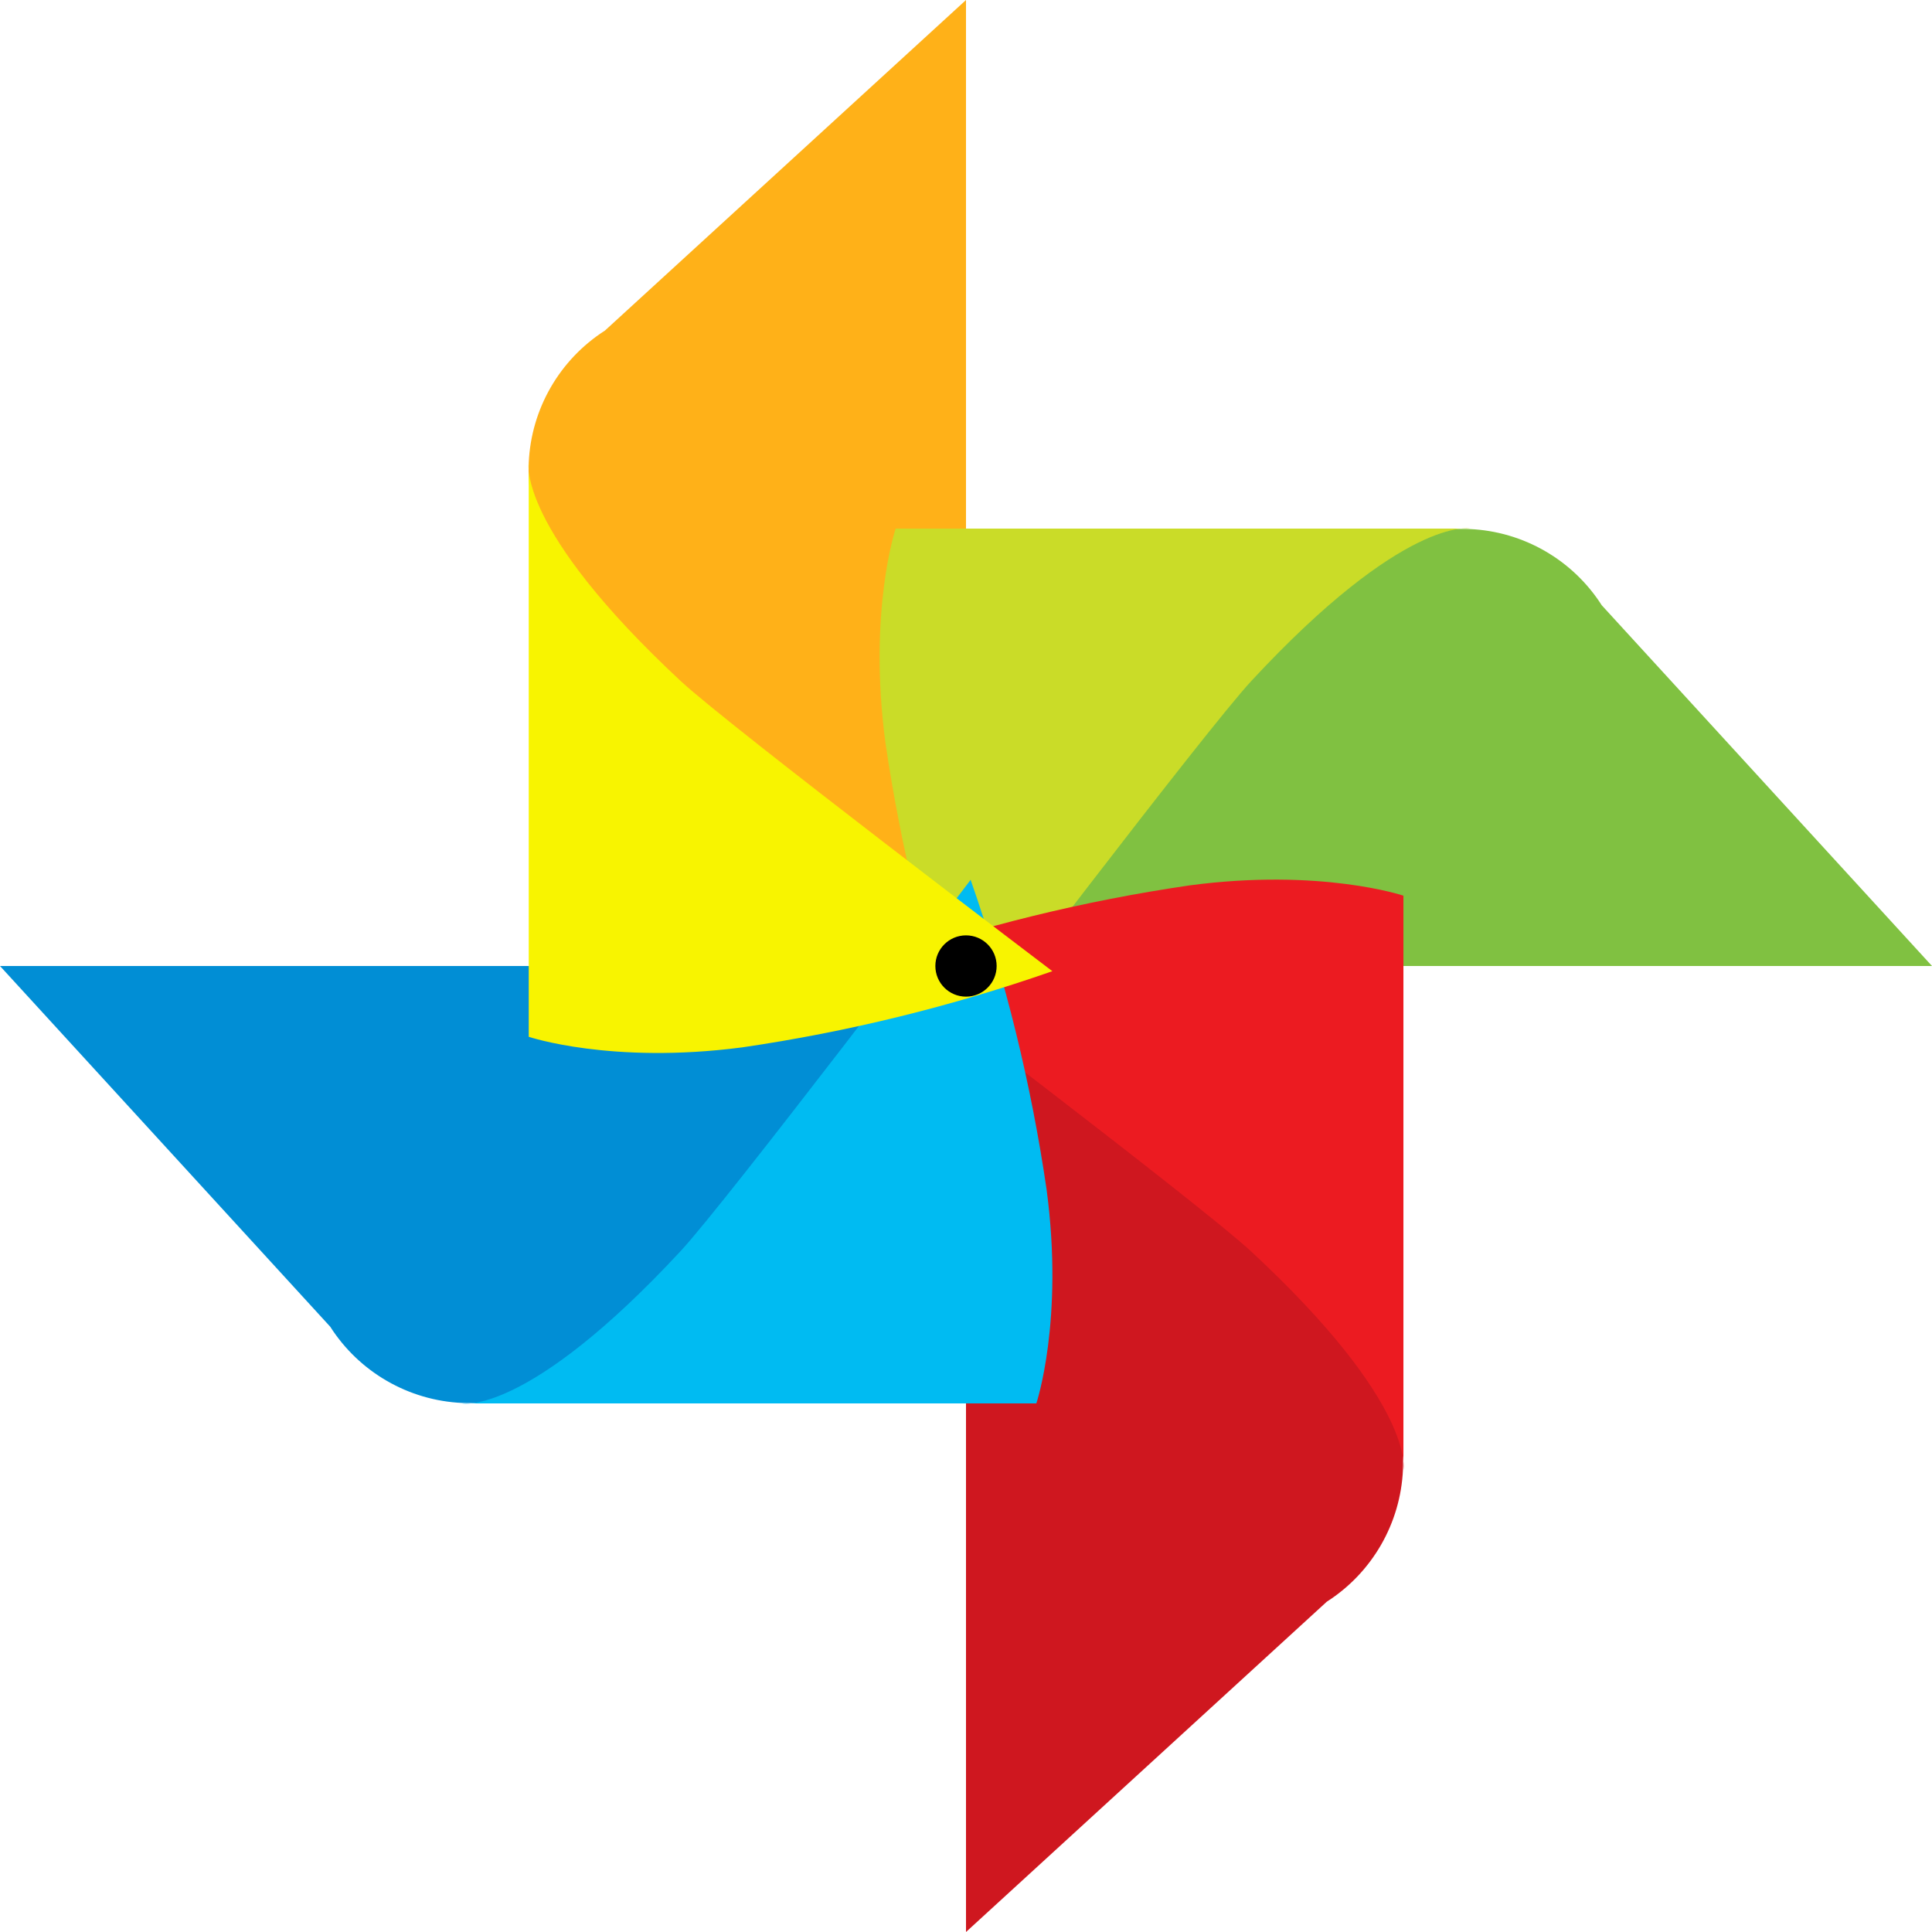
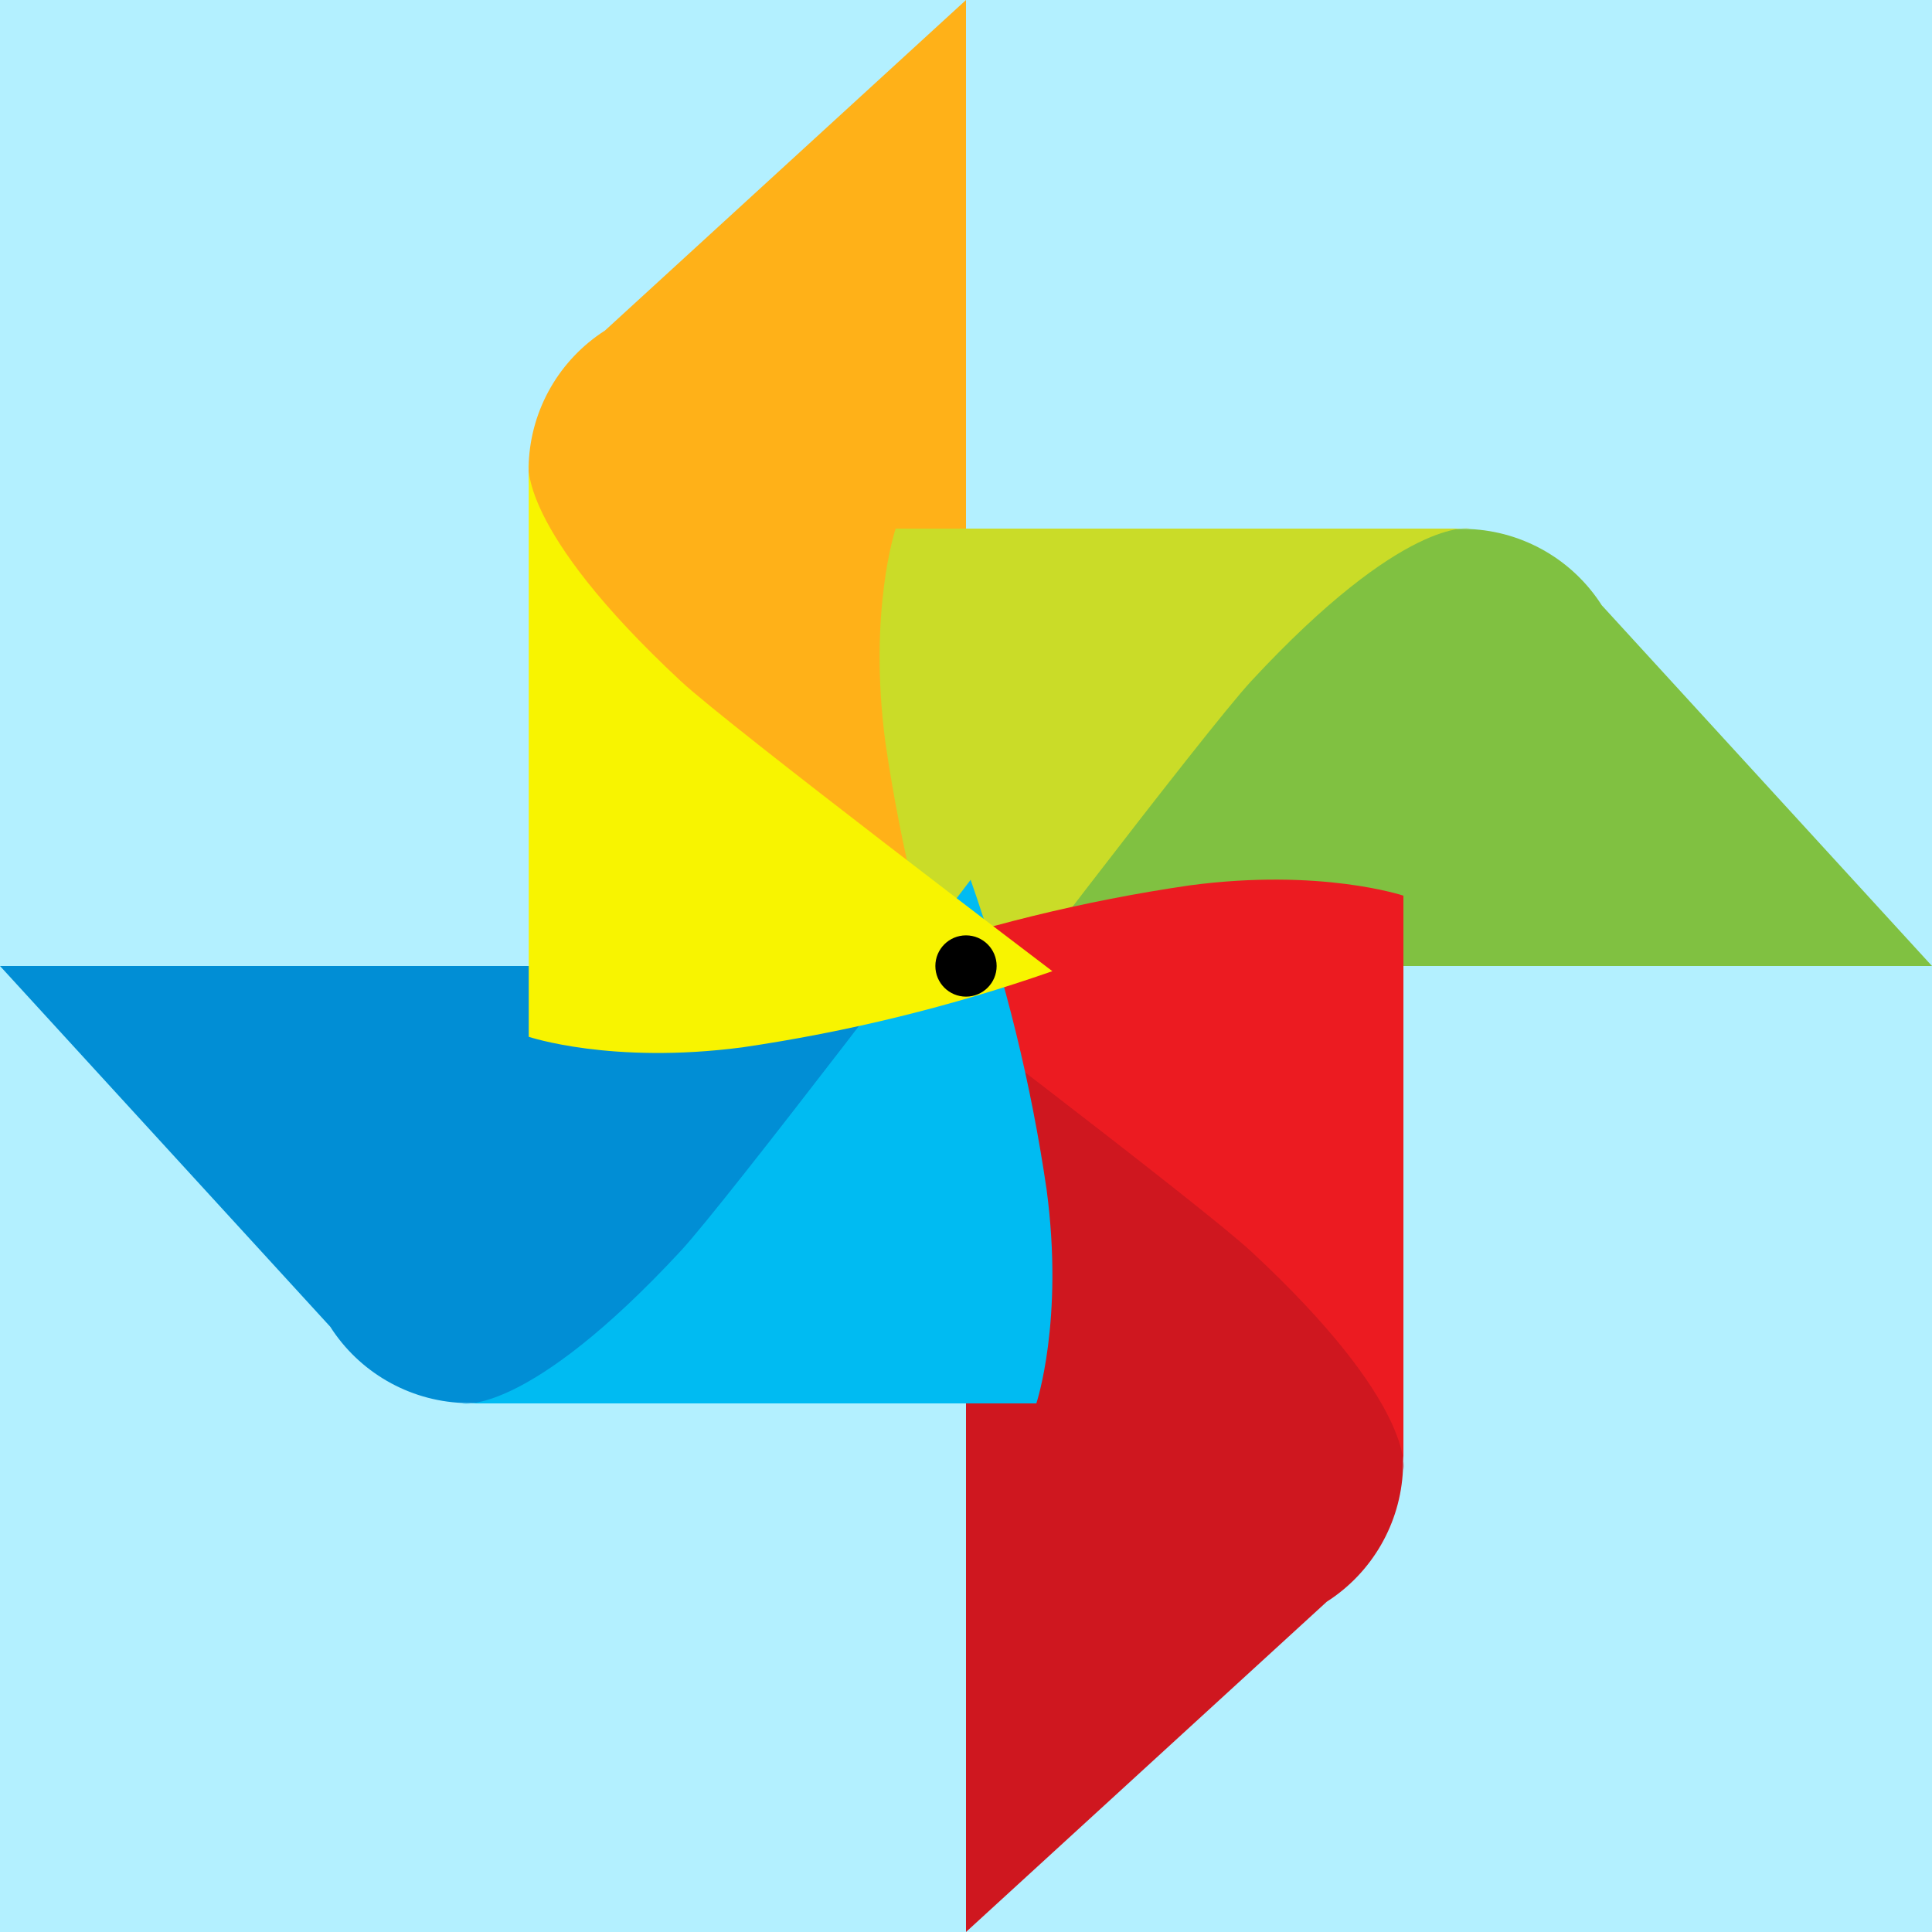
<svg xmlns="http://www.w3.org/2000/svg" version="1.0" width="64px" height="64px" viewBox="0 0 128 128" xml:space="preserve">
-   <rect x="0" y="0" width="100%" height="100%" fill="#FFFFFF" />
+   <rect x="0" y="0" width="100%" height="100%" fill="#b3f0ff" />
  <g>
    <path d="M64 0L40.08 21.9a10.98 10.98 0 0 0-5.05 8.75C34.37 44.85 64 60.63 64 60.63V0z" fill="#ffb118" />
    <path d="M128 64l-21.88-23.9a10.97 10.97 0 0 0-8.75-5.05C83.17 34.4 67.4 64 67.4 64H128z" fill="#80c141" />
    <path d="M63.7 69.73a110.97 110.97 0 0 1-5.04-20.54c-1.16-8.7.68-14.17.68-14.17h38.03s-4.3-.86-14.47 10.1c-3.06 3.3-19.2 24.58-19.2 24.58z" fill="#cadc28" />
    <path d="M64 128l23.9-21.88a10.97 10.97 0 0 0 5.05-8.75C93.6 83.17 64 67.4 64 67.4V128z" fill="#cf171f" />
    <path d="M58.27 63.7a110.97 110.97 0 0 1 20.54-5.04c8.7-1.16 14.17.68 14.17.68v38.03s.86-4.3-10.1-14.47c-3.3-3.06-24.58-19.2-24.58-19.2z" fill="#ec1b21" />
    <path d="M0 64l21.88 23.9a10.97 10.97 0 0 0 8.75 5.05C44.83 93.6 60.6 64 60.6 64H0z" fill="#018ed5" />
    <path d="M64.3 58.27a110.97 110.97 0 0 1 5.04 20.54c1.16 8.7-.68 14.17-.68 14.17H30.63s4.3.86 14.47-10.1c3.06-3.3 19.2-24.58 19.2-24.58z" fill="#00bbf2" />
    <path d="M69.73 64.34a111.02 111.02 0 0 1-20.55 5.05c-8.7 1.14-14.15-.7-14.15-.7V30.65s-.86 4.3 10.1 14.5c3.3 3.05 24.6 19.2 24.6 19.2z" fill="#f8f400" />
    <circle cx="64" cy="64" r="2.03" />
    <animateTransform attributeName="transform" type="rotate" from="0 64 64" to="-360 64 64" dur="2700ms" repeatCount="indefinite" />
  </g>
</svg>
